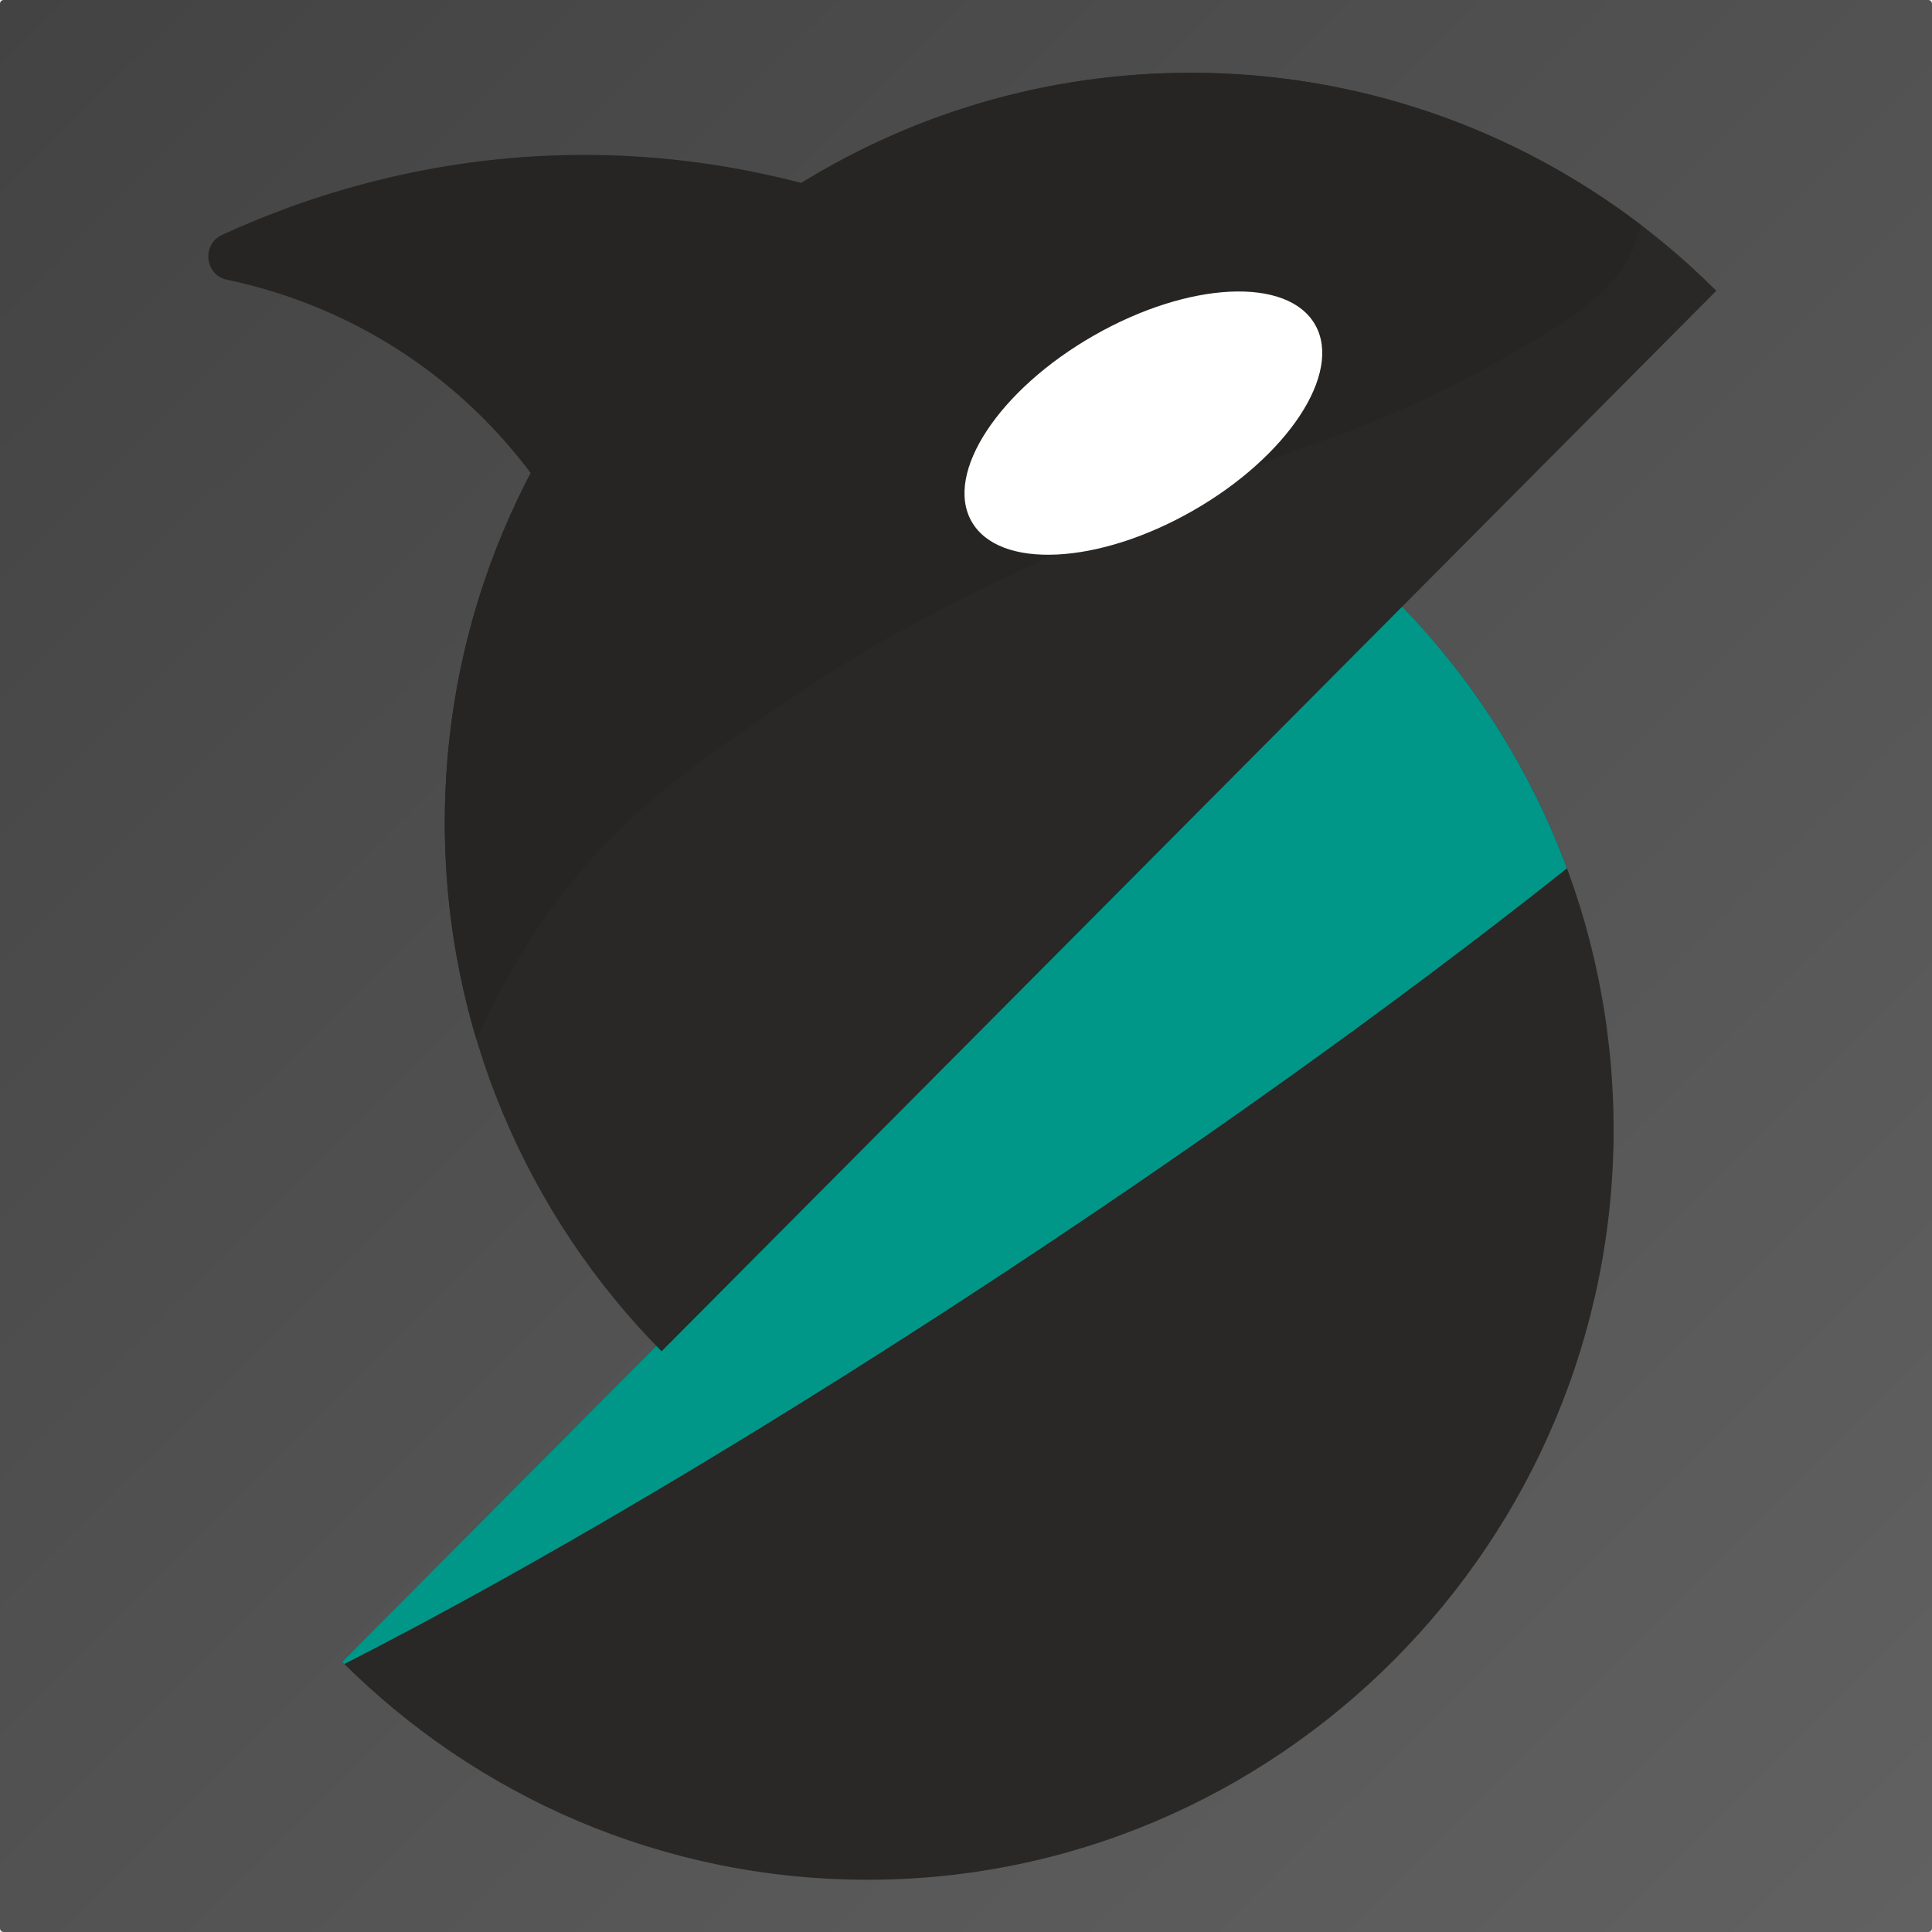
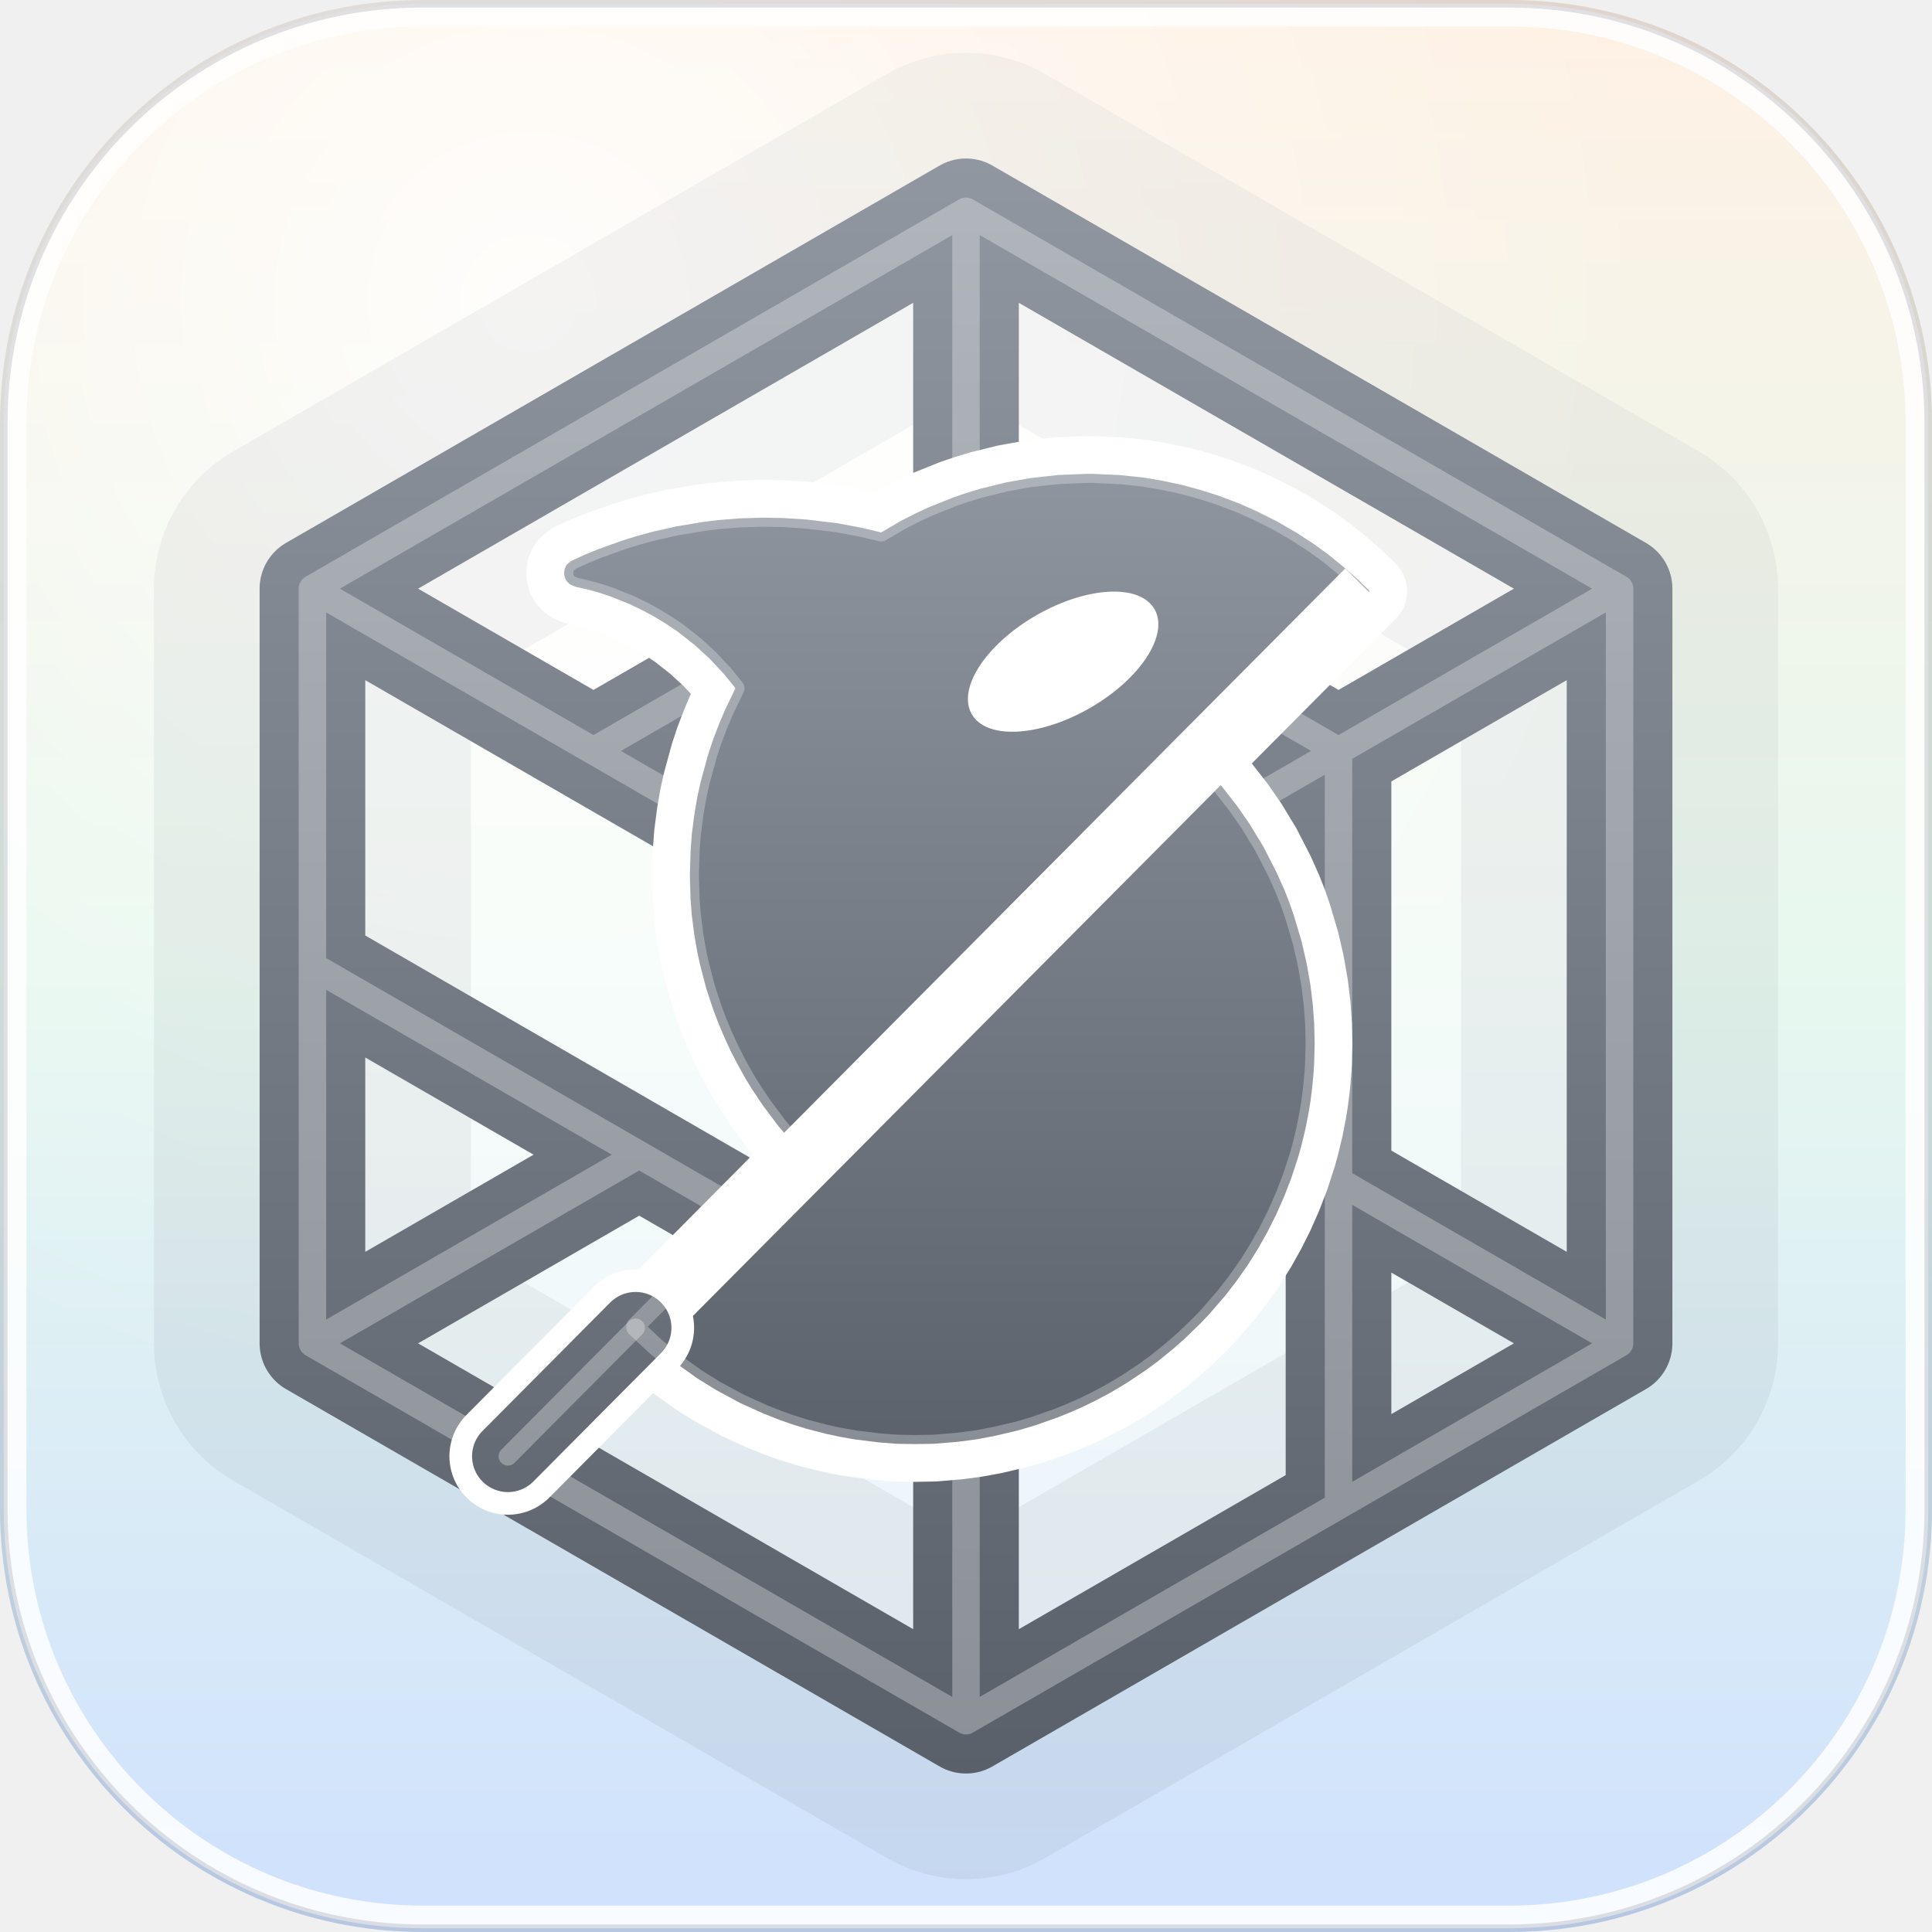
- <svg xmlns="http://www.w3.org/2000/svg" xmlns:xlink="http://www.w3.org/1999/xlink" version="1.1" id="svg2" width="1024" height="1024" viewBox="0 0 1024 1024">
-   <defs id="defs6">
-     <linearGradient id="linearGradient619">
-       <stop style="stop-color:#434343;stop-opacity:1;" offset="0" id="stop615" />
-       <stop style="stop-color:#616161;stop-opacity:1;" offset="1" id="stop617" />
+ <svg xmlns="http://www.w3.org/2000/svg" width="256" height="256" viewBox="0 0 256 256">
+   <defs>
+     <linearGradient id="ozg-cd" gradientUnits="userSpaceOnUse" x1="0" y1="0" x2="0" y2="256">
+       <stop offset="0" stop-color="#FFF1E4" />
+       <stop offset="0.5" stop-color="#E7F8EF" />
+       <stop offset="1" stop-color="#CFE1FD" />
    </linearGradient>
-     <clipPath clipPathUnits="userSpaceOnUse" id="clipPath16">
-       <path d="M 0,792 H 612 V 0 H 0 Z" id="path14" />
-     </clipPath>
-     <linearGradient xlink:href="#linearGradient619" id="linearGradient621" x1="1.001" y1="0.501" x2="1024" y2="1024.997" gradientUnits="userSpaceOnUse" gradientTransform="matrix(1.00007,0,0,1.000057,-0.06245207,-0.06244275)" />
+     <radialGradient id="ozg-sh" gradientUnits="userSpaceOnUse" cx="70" cy="40" r="150">
+       <stop offset="0" stop-color="#FFFFFF" stop-opacity="0.85" />
+       <stop offset="0.6" stop-color="#FFFFFF" stop-opacity="0.25" />
+       <stop offset="1" stop-color="#FFFFFF" stop-opacity="0" />
+     </radialGradient>
+     <linearGradient id="ozg-rb" gradientUnits="userSpaceOnUse" x1="0" y1="21" x2="0" y2="235">
+       <stop offset="0" stop-color="#9097A1" />
+       <stop offset="1" stop-color="#5A606A" />
+     </linearGradient>
+     <linearGradient id="ozg-oc" gradientUnits="userSpaceOnUse" x1="0" y1="57.25" x2="0" y2="196.75">
+       <stop offset="0" stop-color="#9097A1" />
+       <stop offset="1" stop-color="#5A606A" />
+     </linearGradient>
  </defs>
-   <g id="layer1" transform="matrix(0.9989575,0,0,0.9979921,-0.933722,0.06231743)">
-     <rect style="fill:url(#linearGradient621);fill-opacity:1;stroke-width:1" id="rect457" width="1025.069" height="1026.06" x="0.935" y="-0.062" rx="2" ry="2" />
-   </g>
-   <g id="g8" transform="matrix(1.333333,0,0,-1.333333,0,1056)">
-     <g id="g10" transform="translate(76.25895,16.06244)">
-       <g id="g12" clip-path="url(#clipPath16)">
-         <g id="g18" transform="translate(59.7287,115.3517)">
-           <path d="m 0,0 c 53.332,-53.285 126.698,-86.317 207.744,-86.646 164.049,-0.664 298.355,134.38 297.699,299.337 -0.324,81.496 -33.176,155.271 -86.17,208.899 z" style="fill:#292826;fill-opacity:1;fill-rule:nonzero;stroke:none" id="path20" />
-         </g>
-         <g id="g22" transform="translate(479.0017,536.9419)">
-           <path d="m 0,0 -419.273,-421.59 c 0.298,-0.298 0.606,-0.587 0.906,-0.884 146.894,74.925 348.023,206.579 486.003,316.297 C 52.756,-65.97 29.506,-29.859 0,0" style="fill:#009789;fill-opacity:1;fill-rule:nonzero;stroke:none" id="path24" />
-         </g>
-         <g id="g26" transform="translate(397.0372,747)">
-           <path d="m 0,0 c -163.742,0 -296.482,-133.473 -296.482,-298.121 0,-81.979 32.915,-156.223 86.172,-210.117 l 419.273,421.59 C 155.364,-33.096 81.529,0 0,0" style="fill:#292826;fill-opacity:1;fill-rule:nonzero;stroke:none" id="path28" />
-         </g>
-         <g id="g30" transform="translate(397.0372,747)">
-           <path d="m 0,0 c -56.714,0 -109.702,-16.022 -154.751,-43.796 -24.127,6.312 -54.061,11.37 -88.437,11.157 -59.938,-0.372 -108.713,-16.603 -141.822,-31.784 -8.218,-3.768 -6.898,-15.967 1.941,-17.829 21.801,-4.593 50.498,-14.324 78.883,-35.28 17.931,-13.238 31.574,-27.883 41.856,-41.597 -21.794,-41.504 -34.152,-88.793 -34.152,-138.992 0,-29.952 4.412,-58.865 12.586,-86.137 12.54,27.79 25.699,46.391 29.916,52.184 27.229,37.41 56.015,56.883 98.542,85.651 31.328,21.193 74.856,46.047 199.916,97.449 0,0 39.121,11.017 91.587,42.212 20.912,12.433 36.823,24.17 41.863,42.526 0.355,1.293 0.677,2.57 0.973,3.83 C 129.175,-22.506 67.208,0 0,0" style="fill:#262523;fill-opacity:1;fill-rule:nonzero;stroke:none" id="path32" />
-         </g>
-         <g id="g34" transform="translate(446.5563,646.8041)">
-           <path d="m 0,0 c 10.875,-19.229 -10.891,-52.305 -48.616,-73.879 -37.725,-21.573 -77.124,-23.474 -88,-4.245 -10.875,19.229 10.891,52.305 48.617,73.879 C -50.274,17.328 -10.875,19.229 0,0" style="fill:#ffffff;fill-opacity:1;fill-rule:nonzero;stroke:none" id="path36" />
-         </g>
-       </g>
-     </g>
-   </g>
+   <path d="M56,0L200,0C230.93,0 256,25.07 256,56L256,200C256,230.93 230.93,256 200,256L56,256C25.07,256 0,230.93 0,200L0,56C0,25.07 25.07,0 56,0Z" fill="url(#ozg-cd)" />
+   <path d="M56,0L200,0C230.93,0 256,25.07 256,56L256,200C256,230.93 230.93,256 200,256L56,256C25.07,256 0,230.93 0,200L0,56C0,25.07 25.07,0 56,0Z" fill="url(#ozg-sh)" />
+   <path d="M56,2L200,2C229.82,2 254,26.18 254,56L254,200C254,229.82 229.82,254 200,254L56,254C26.18,254 2,229.82 2,200L2,56C2,26.18 26.18,2 56,2Z" fill="none" stroke="#FFFFFF" stroke-opacity="0.85" stroke-width="3" />
+   <path d="M56,0.5L200,0.5C230.65,0.5 255.5,25.35 255.5,56L255.5,200C255.5,230.65 230.65,255.5 200,255.5L56,255.5C25.35,255.5 0.5,230.65 0.5,200L0.5,56C0.5,25.35 25.35,0.5 56,0.5Z" fill="none" stroke="#1E293B" stroke-opacity="0.14" stroke-width="1" />
+   <path d="M128,28 L214.6,78 L214.6,178 L128,228 L41.4,178 L41.4,78Z" fill="#FFFFFF" fill-opacity="0.55" />
+   <path d="M128,28 L214.6,78 L128,128 L41.4,78Z" fill="#FFFFFF" fill-opacity="0.5" />
+   <path d="M128,28 L214.6,78 L214.6,178 L128,228 L41.4,178 L41.4,78Z" fill="none" stroke="url(#ozg-rb)" stroke-opacity="0.09" stroke-width="42" stroke-linejoin="round" />
+   <path d="M128,28 L214.6,78 L214.6,178 L128,228 L41.4,178 L41.4,78ZM41.4,78 L128,128 L214.6,78 M128,128 L128,228M128,28 L128,71M78.64,99.5 L128,71M128,71 L177.36,99.5M41.4,128 L128,178M41.4,178 L84.7,153M177.36,99.5 L177.36,199.5M214.6,178 L177.36,156.5" fill="none" stroke="url(#ozg-rb)" stroke-width="14" stroke-linejoin="round" stroke-linecap="round" />
+   <path d="M128,28 L214.6,78 L214.6,178 L128,228 L41.4,178 L41.4,78ZM41.4,78 L128,128 L214.6,78 M128,128 L128,228M128,28 L128,71M78.64,99.5 L128,71M128,71 L177.36,99.5M41.4,128 L128,178M41.4,178 L84.7,153M177.36,99.5 L177.36,199.5M214.6,178 L177.36,156.5" fill="none" stroke="#FFFFFF" stroke-opacity="0.3" stroke-width="3.64" stroke-linejoin="round" stroke-linecap="round" />
+   <path d="M143.4,62.81 L140.24,62.94 L136.51,63.35 L133.27,63.93 L129.87,64.77 L127.96,65.35 L126.3,65.92 L122.98,67.25 L121.32,68.03 L119.41,69 L116.76,70.55 L114.1,69.92 L110.95,69.33 L106.88,68.84 L103.81,68.64 L101.07,68.59 L98.09,68.68 L95.1,68.92 L93.11,69.17 L89.62,69.75 L86.63,70.42 L84.48,71 L82.57,71.59 L79.33,72.75 L77.51,73.49 L75.68,74.33 L75.16,74.76 L74.98,75.01 L74.81,75.42 L74.74,76.08 L74.89,76.67 L75.15,77.08 L75.43,77.36 L75.68,77.51 L76.34,77.77 L77.92,78.12 L79.41,78.54 L80.91,79.04 L83.4,80.04 L85.14,80.87 L86.55,81.63 L88.21,82.63 L89.79,83.69 L92.11,85.52 L94.1,87.35 L96.04,89.44 L97.45,91.19 L96.06,94.09 L95.32,95.83 L94.49,97.99 L93.83,99.98 L92.83,103.64 L92.41,105.55 L92.01,107.87 L91.67,110.52 L91.51,112.68 L91.41,115.92 L91.5,119.16 L91.67,121.31 L92,123.88 L92.42,126.29 L92.75,127.79 L93.57,130.94 L94.5,133.76 L95.16,135.5 L96,137.49 L96.81,139.24 L97.75,141.06 L98.72,142.81 L99.63,144.3 L101.13,146.54 L103.13,149.2 L105.04,151.44 L106.6,153.1 L106.61,153.18 L84.26,175.67 L84.19,175.75 L84.19,175.92 L86.97,178.51 L89.54,180.6 L92.44,182.67 L94.85,184.16 L98.09,185.91 L101.16,187.3 L103.31,188.15 L104.97,188.73 L106.8,189.3 L109.37,189.97 L111.28,190.38 L113.19,190.72 L116.51,191.13 L118.83,191.31 L121.24,191.35 L123.73,191.31 L126.88,191.05 L129.37,190.72 L131.7,190.29 L134.85,189.55 L137.09,188.89 L140.16,187.81 L141.99,187.07 L143.65,186.33 L145.39,185.47 L147.22,184.49 L149.29,183.25 L151.78,181.59 L153.36,180.43 L155.51,178.68 L156.84,177.51 L159.01,175.42 L160.27,174.09 L162.34,171.69 L163.76,169.86 L165.34,167.62 L166.74,165.38 L167.91,163.3 L169.08,160.98 L170.15,158.57 L171.14,156 L172.06,153.18 L172.47,151.69 L172.97,149.61 L173.38,147.54 L173.64,145.96 L173.88,144.05 L174.04,142.31 L174.13,140.98 L174.2,138.24 L174.14,135.67 L173.96,133.18 L173.64,130.52 L173.13,127.62 L172.48,124.8 L171.47,121.39 L170.9,119.73 L170.22,117.99 L169.15,115.59 L167.4,112.18 L165.59,109.2 L163.92,106.79 L161.84,104.13 L160.76,102.89 L159,100.98 L181.24,78.61 L181.44,78.41 L181.45,78.33 L181.34,78.16 L179.66,76.55 L178.17,75.24 L176.01,73.48 L174.19,72.15 L171.78,70.58 L169.21,69.09 L166.55,67.76 L164.31,66.76 L161.49,65.69 L159.17,64.95 L156.68,64.27 L154.02,63.7 L151.53,63.28 L148.38,62.95 L144.56,62.78Z" fill="#FFFFFF" stroke="#FFFFFF" stroke-width="10" stroke-linejoin="round" stroke-linecap="round" />
+   <path d="M143.4,62.81 L140.24,62.94 L136.51,63.35 L133.27,63.93 L129.87,64.77 L127.96,65.35 L126.3,65.92 L122.98,67.25 L121.32,68.03 L119.41,69 L116.76,70.55 L114.1,69.92 L110.95,69.33 L106.88,68.84 L103.81,68.64 L101.07,68.59 L98.09,68.68 L95.1,68.92 L93.11,69.17 L89.62,69.75 L86.63,70.42 L84.48,71 L82.57,71.59 L79.33,72.75 L77.51,73.49 L75.68,74.33 L75.16,74.76 L74.98,75.01 L74.81,75.42 L74.74,76.08 L74.89,76.67 L75.15,77.08 L75.43,77.36 L75.68,77.51 L76.34,77.77 L77.92,78.12 L79.41,78.54 L80.91,79.04 L83.4,80.04 L85.14,80.87 L86.55,81.63 L88.21,82.63 L89.79,83.69 L92.11,85.52 L94.1,87.35 L96.04,89.44 L97.45,91.19 L96.06,94.09 L95.32,95.83 L94.49,97.99 L93.83,99.98 L92.83,103.64 L92.41,105.55 L92.01,107.87 L91.67,110.52 L91.51,112.68 L91.41,115.92 L91.5,119.16 L91.67,121.31 L92,123.88 L92.42,126.29 L92.75,127.79 L93.57,130.94 L94.5,133.76 L95.16,135.5 L96,137.49 L96.81,139.24 L97.75,141.06 L98.72,142.81 L99.63,144.3 L101.13,146.54 L103.13,149.2 L105.04,151.44 L106.6,153.1 L106.61,153.18 L84.26,175.67 L84.19,175.75 L84.19,175.92 L86.97,178.51 L89.54,180.6 L92.44,182.67 L94.85,184.16 L98.09,185.91 L101.16,187.3 L103.31,188.15 L104.97,188.73 L106.8,189.3 L109.37,189.97 L111.28,190.38 L113.19,190.72 L116.51,191.13 L118.83,191.31 L121.24,191.35 L123.73,191.31 L126.88,191.05 L129.37,190.72 L131.7,190.29 L134.85,189.55 L137.09,188.89 L140.16,187.81 L141.99,187.07 L143.65,186.33 L145.39,185.47 L147.22,184.49 L149.29,183.25 L151.78,181.59 L153.36,180.43 L155.51,178.68 L156.84,177.51 L159.01,175.42 L160.27,174.09 L162.34,171.69 L163.76,169.86 L165.34,167.62 L166.74,165.38 L167.91,163.3 L169.08,160.98 L170.15,158.57 L171.14,156 L172.06,153.18 L172.47,151.69 L172.97,149.61 L173.38,147.54 L173.64,145.96 L173.88,144.05 L174.04,142.31 L174.13,140.98 L174.2,138.24 L174.14,135.67 L173.96,133.18 L173.64,130.52 L173.13,127.62 L172.48,124.8 L171.47,121.39 L170.9,119.73 L170.22,117.99 L169.15,115.59 L167.4,112.18 L165.59,109.2 L163.92,106.79 L161.84,104.13 L160.76,102.89 L159,100.98 L181.24,78.61 L181.44,78.41 L181.45,78.33 L181.34,78.16 L179.66,76.55 L178.17,75.24 L176.01,73.48 L174.19,72.15 L171.78,70.58 L169.21,69.09 L166.55,67.76 L164.31,66.76 L161.49,65.69 L159.17,64.95 L156.68,64.27 L154.02,63.7 L151.53,63.28 L148.38,62.95 L144.56,62.78Z" fill="url(#ozg-oc)" />
+   <path d="M84.34,175.82 L181.28,78.34" stroke="#FFFFFF" stroke-width="8.55" stroke-linecap="butt" />
+   <path d="M67.3,192.96 L84.22,175.94" stroke="#FFFFFF" stroke-width="15.5" stroke-linejoin="round" stroke-linecap="round" />
+   <path d="M67.3,192.96 L84.22,175.94" stroke="url(#ozg-rb)" stroke-width="9.5" stroke-linejoin="round" stroke-linecap="round" />
+   <path d="M67.3,192.96 L84.22,175.94" stroke="#FFFFFF" stroke-opacity="0.3" stroke-width="2.47" stroke-linejoin="round" stroke-linecap="round" />
+   <path d="M143.4,62.81 L140.24,62.94 L136.51,63.35 L133.27,63.93 L129.87,64.77 L127.96,65.35 L126.3,65.92 L122.98,67.25 L121.32,68.03 L119.41,69 L116.76,70.55 L114.1,69.92 L110.95,69.33 L106.88,68.84 L103.81,68.64 L101.07,68.59 L98.09,68.68 L95.1,68.92 L93.11,69.17 L89.62,69.75 L86.63,70.42 L84.48,71 L82.57,71.59 L79.33,72.75 L77.51,73.49 L75.68,74.33 L75.16,74.76 L74.98,75.01 L74.81,75.42 L74.74,76.08 L74.89,76.67 L75.15,77.08 L75.43,77.36 L75.68,77.51 L76.34,77.77 L77.92,78.12 L79.41,78.54 L80.91,79.04 L83.4,80.04 L85.14,80.87 L86.55,81.63 L88.21,82.63 L89.79,83.69 L92.11,85.52 L94.1,87.35 L96.04,89.44 L97.45,91.19 L96.06,94.09 L95.32,95.83 L94.49,97.99 L93.83,99.98 L92.83,103.64 L92.41,105.55 L92.01,107.87 L91.67,110.52 L91.51,112.68 L91.41,115.92 L91.5,119.16 L91.67,121.31 L92,123.88 L92.42,126.29 L92.75,127.79 L93.57,130.94 L94.5,133.76 L95.16,135.5 L96,137.49 L96.81,139.24 L97.75,141.06 L98.72,142.81 L99.63,144.3 L101.13,146.54 L103.13,149.2 L105.04,151.44 L106.6,153.1 L106.61,153.18 L84.26,175.67 L84.19,175.75 L84.19,175.92 L86.97,178.51 L89.54,180.6 L92.44,182.67 L94.85,184.16 L98.09,185.91 L101.16,187.3 L103.31,188.15 L104.97,188.73 L106.8,189.3 L109.37,189.97 L111.28,190.38 L113.19,190.72 L116.51,191.13 L118.83,191.31 L121.24,191.35 L123.73,191.31 L126.88,191.05 L129.37,190.72 L131.7,190.29 L134.85,189.55 L137.09,188.89 L140.16,187.81 L141.99,187.07 L143.65,186.33 L145.39,185.47 L147.22,184.49 L149.29,183.25 L151.78,181.59 L153.36,180.43 L155.51,178.68 L156.84,177.51 L159.01,175.42 L160.27,174.09 L162.34,171.69 L163.76,169.86 L165.34,167.62 L166.74,165.38 L167.91,163.3 L169.08,160.98 L170.15,158.57 L171.14,156 L172.06,153.18 L172.47,151.69 L172.97,149.61 L173.38,147.54 L173.64,145.96 L173.88,144.05 L174.04,142.31 L174.13,140.98 L174.2,138.24 L174.14,135.67 L173.96,133.18 L173.64,130.52 L173.13,127.62 L172.48,124.8 L171.47,121.39 L170.9,119.73 L170.22,117.99 L169.15,115.59 L167.4,112.18 L165.59,109.2 L163.92,106.79 L161.84,104.13 L160.76,102.89 L159,100.98 L181.24,78.61 L181.44,78.41 L181.45,78.33 L181.34,78.16 L179.66,76.55 L178.17,75.24 L176.01,73.48 L174.19,72.15 L171.78,70.58 L169.21,69.09 L166.55,67.76 L164.31,66.76 L161.49,65.69 L159.17,64.95 L156.68,64.27 L154.02,63.7 L151.53,63.28 L148.38,62.95 L144.56,62.78Z" fill="none" stroke="#FFFFFF" stroke-opacity="0.28" stroke-width="2.4" stroke-linejoin="round" stroke-linecap="round" />
+   <path d="M152.99,80.74C154.92,84.15 151.06,90.02 144.36,93.85C137.67,97.68 130.67,98.02 128.75,94.61C126.82,91.19 130.68,85.33 137.37,81.5C144.07,77.67 151.06,77.33 152.99,80.74" fill="#FFFFFF" />
</svg>
